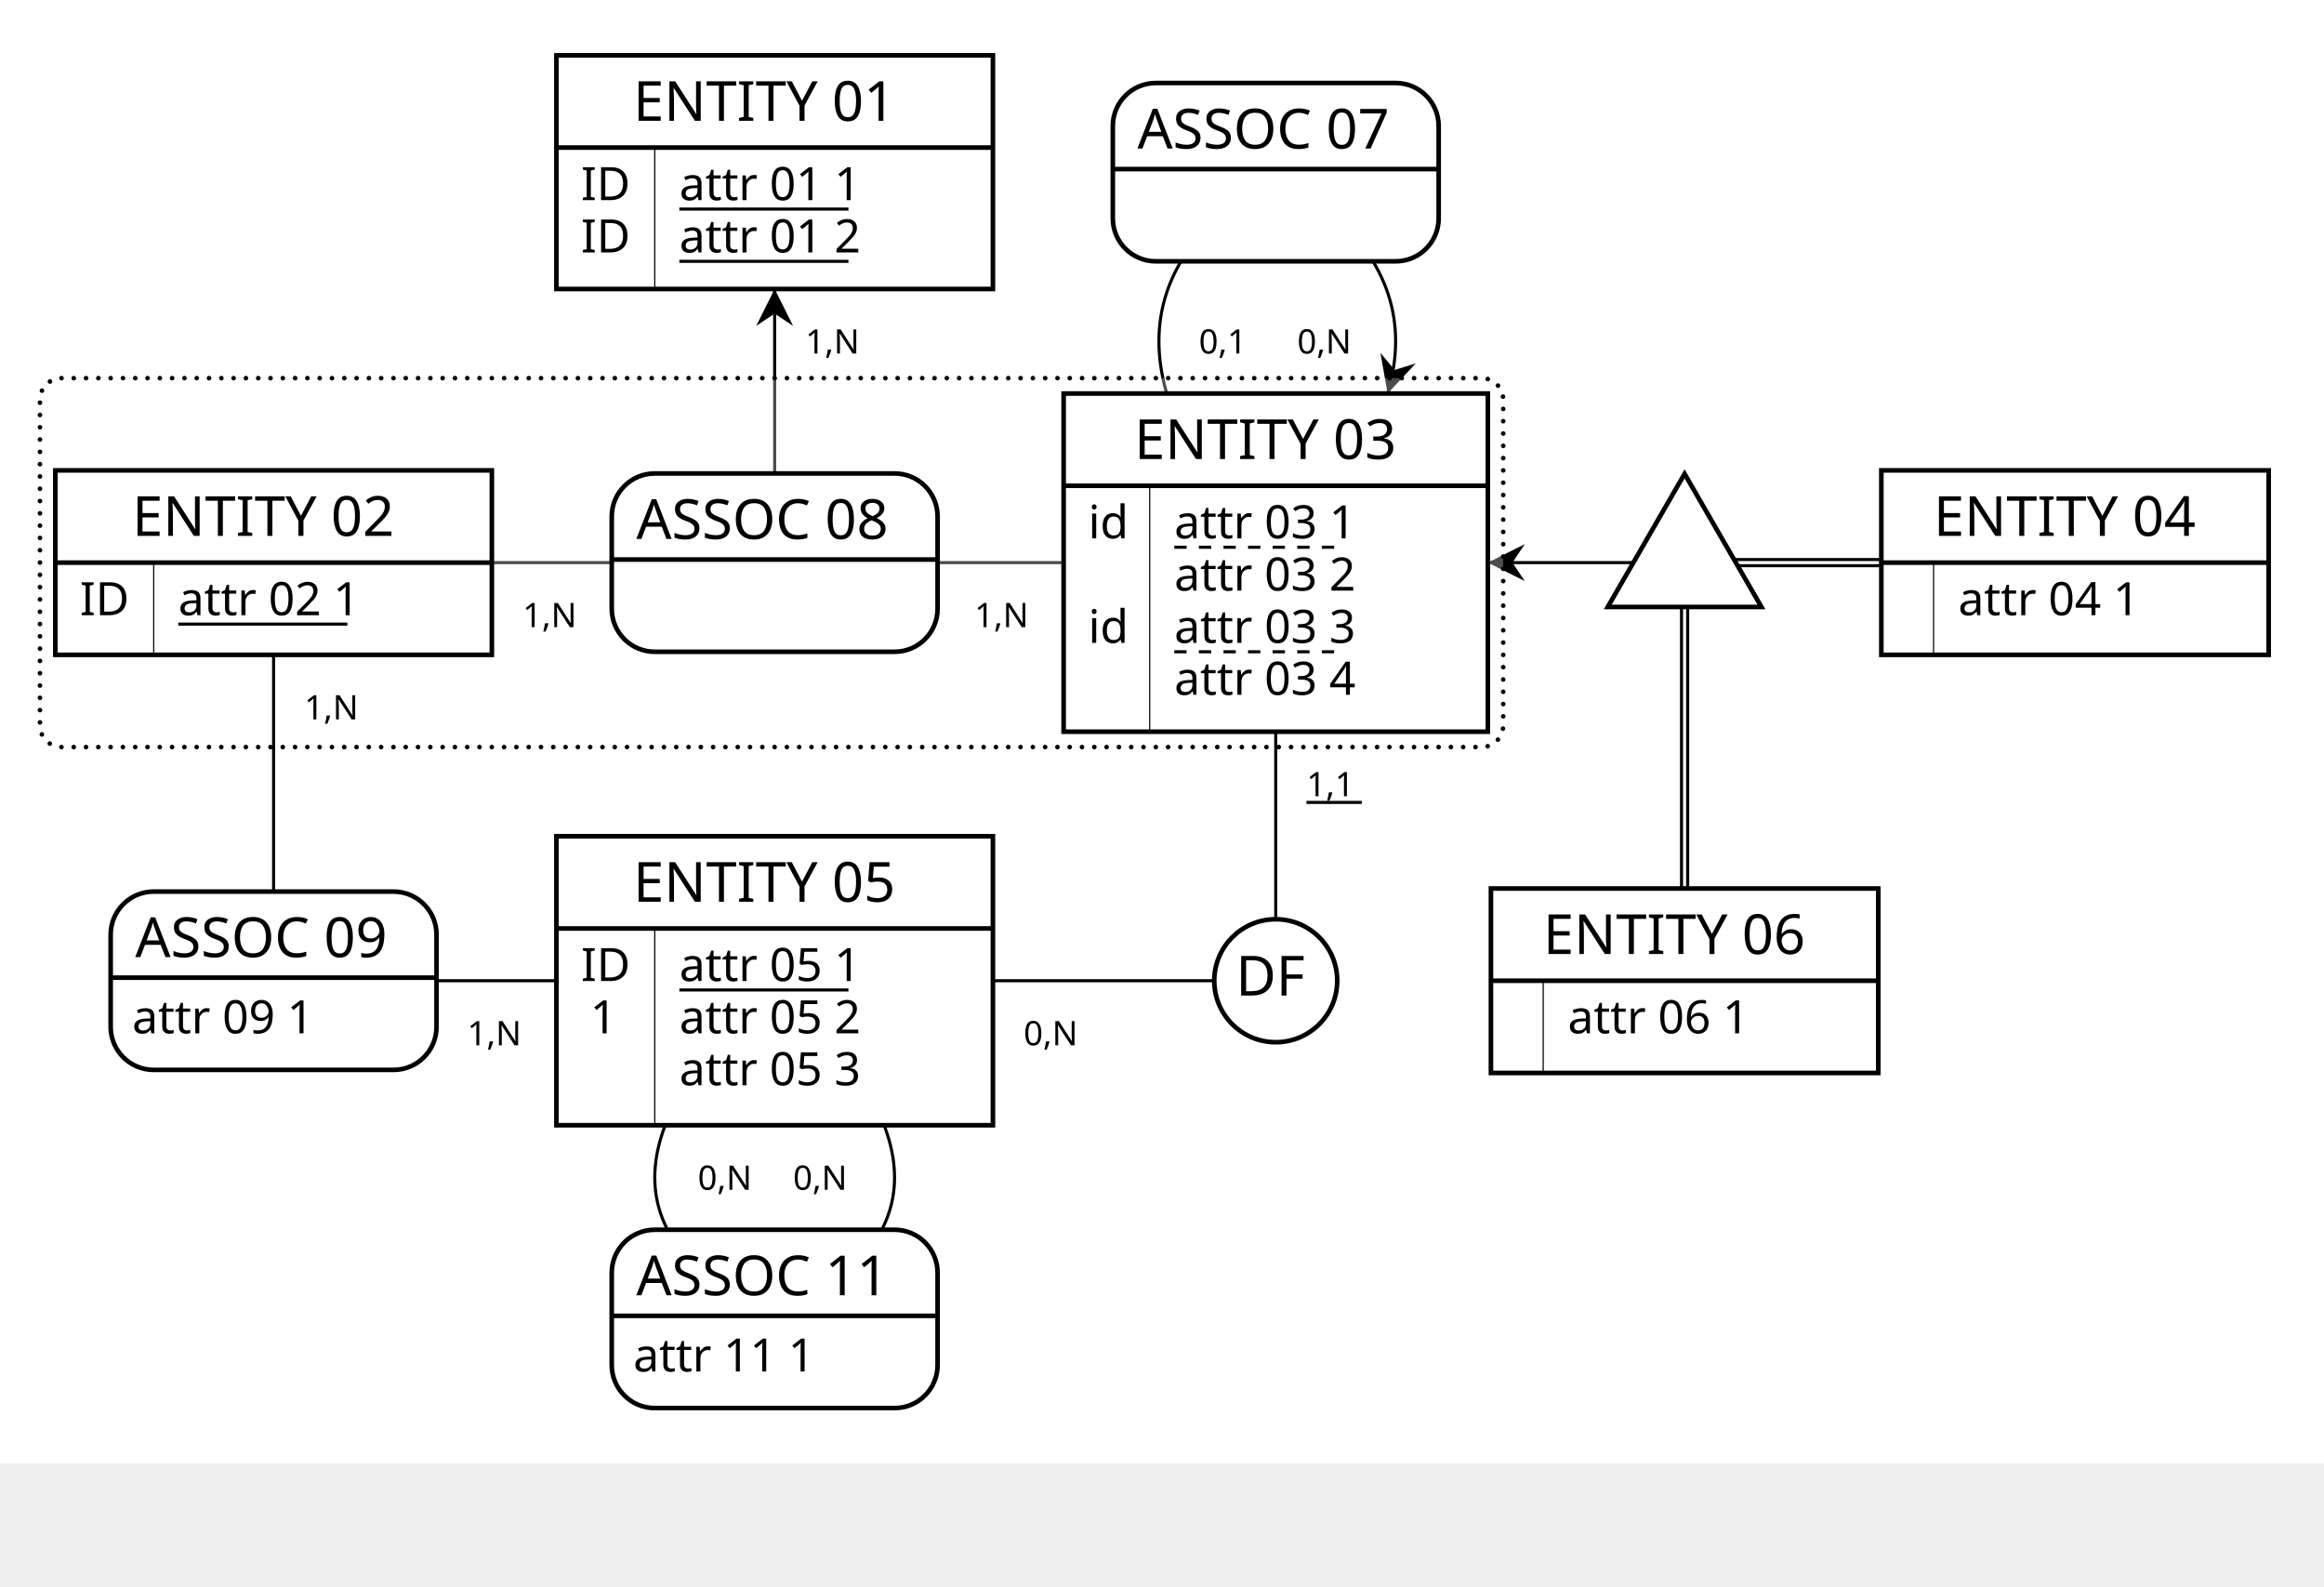
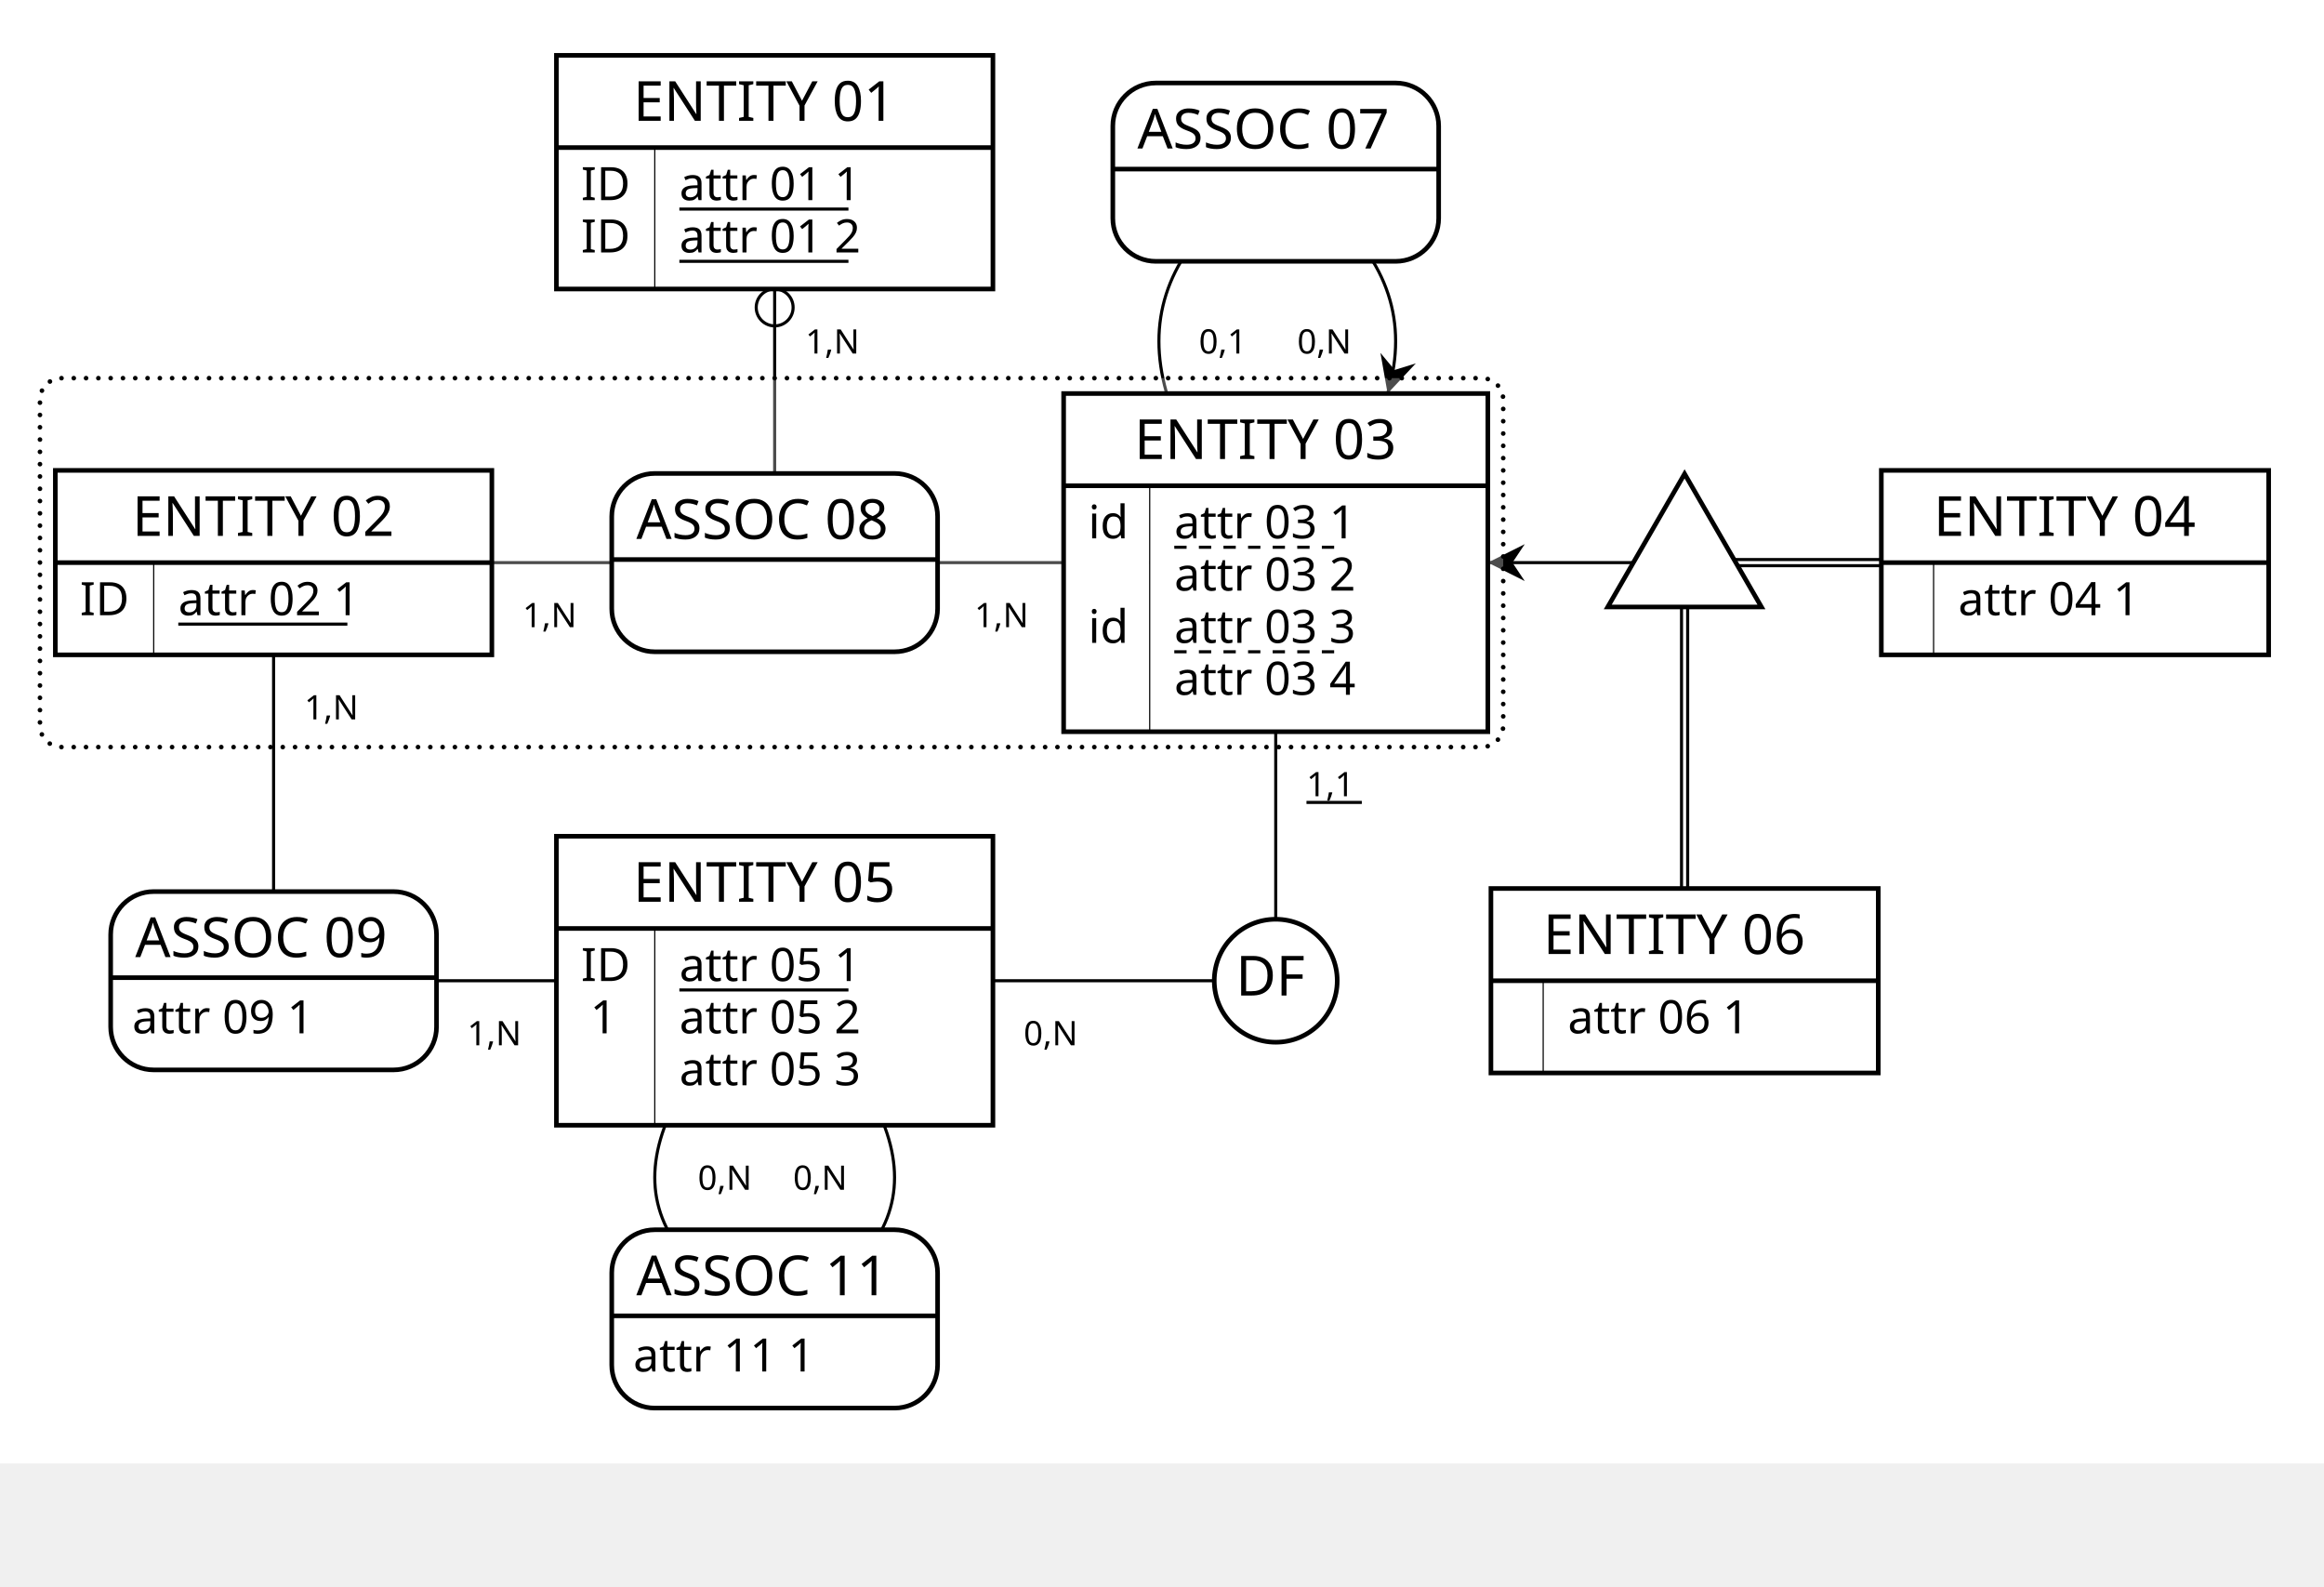
<svg xmlns="http://www.w3.org/2000/svg" width="756" height="516" viewBox="0 0 756 516">
  <rect x="0" y="0" width="756" height="476" fill="#FFFFFF" stroke="none" stroke-width="0" />
  <g>
    <line x1="415" y1="183" x2="548" y2="183" stroke="#000000" stroke-width="1" />
    <polygon points="484 183 496 177 492 183 496 189" fill="#000000" stroke-width="0" />
    <line x1="675" y1="184" x2="548" y2="184" stroke="#000000" stroke-width="1" />
    <line x1="675" y1="182" x2="548" y2="182" stroke="#000000" stroke-width="1" />
    <line x1="549" y1="319" x2="549" y2="183" stroke="#000000" stroke-width="1" />
    <line x1="547" y1="319" x2="547" y2="183" stroke="#000000" stroke-width="1" />
    <g>
      <polygon points="548 154.13 523 197.43 573 197.43" stroke="#000000" stroke-width="1.5" fill="#FFFFFF" />
      <text x="548" y="189" fill="#000000" font-family="Copperplate" font-size="18" />
    </g>
  </g>
  <g>
    <path d="M415 183 C364.33 129.33 364.33 87 415 56" fill="none" stroke="#000000" stroke-width="1" />
    <path d="M415 183 C467 129.33 467 87 415 56" fill="none" stroke="#000000" stroke-width="1" />
    <polygon points="451.39 127.99 449.06 114.78 453.67 120.33 460.56 118.2" fill="#000000" stroke-width="0" />
    <g>
      <path d="M454 27 a14 14 90 0 1 14 14 V55 h-106 V41 a14 14 90 0 1 14 -14" fill="#FFFFFF" stroke="#FFFFFF" stroke-width="0" />
      <path d="M468 55 v16 a14 14 90 0 1 -14 14 H376 a14 14 90 0 1 -14 -14 V55 H106" fill="#FFFFFF" stroke="#FFFFFF" stroke-width="0" />
      <rect x="362" y="27" width="106" height="58" fill="none" rx="14" stroke="#000000" stroke-width="1.5" />
      <line x1="362" y1="55" x2="468" y2="55" stroke="#000000" stroke-width="1.5" />
      <text x="370" y="48.3" fill="#000000" font-family="Copperplate" font-size="18">ASSOC 07</text>
    </g>
    <text x="390" y="115" fill="#000000" font-family="Futura" font-size="11">0,1</text>
    <text x="422" y="115" fill="#000000" font-family="Futura" font-size="11">0,N</text>
  </g>
  <g>
    <line x1="415" y1="183" x2="252" y2="183" stroke="#000000" stroke-width="1" />
+     <circle cx="252" cy="100" r="6" stroke="#000000" stroke-width="1" fill="#FFFFFF55" />
    <line x1="252" y1="56" x2="252" y2="183" stroke="#000000" stroke-width="1" />
-     <polygon points="252 94 258 106 252 102 246 106" fill="#000000" stroke-width="0" />
    <line x1="89" y1="183" x2="252" y2="183" stroke="#000000" stroke-width="1" />
    <g>
      <path d="M20 123 L482 123 a7 7 0 0 1 7 7 L489 236 a7 7 0 0 1 -7 7 L20 243 a7 7 0 0 1 -7 -7 L13 130 a7 7 0 0 1 7 -7" fill="#FFFFFF" stroke="none" stroke-width="0" opacity="0.3" />
      <path d="M20 123 L482 123 a7 7 0 0 1 7 7 L489 236 a7 7 0 0 1 -7 7 L20 243 a7 7 0 0 1 -7 -7 L13 130 a7 7 0 0 1 7 -7" fill="none" stroke="#000000" stroke-width="1.5" stroke-dasharray="0,4" stroke-linecap="round" />
      <path d="M291 154 a14 14 90 0 1 14 14 V182 h-106 V168 a14 14 90 0 1 14 -14" fill="#FFFFFF" stroke="#FFFFFF" stroke-width="0" />
      <path d="M305 182 v16 a14 14 90 0 1 -14 14 H213 a14 14 90 0 1 -14 -14 V182 H106" fill="#FFFFFF" stroke="#FFFFFF" stroke-width="0" />
      <rect x="199" y="154" width="106" height="58" fill="none" rx="14" stroke="#000000" stroke-width="1.5" />
      <line x1="199" y1="182" x2="305" y2="182" stroke="#000000" stroke-width="1.5" />
      <text x="207" y="175.3" fill="#000000" font-family="Copperplate" font-size="18">ASSOC 08</text>
    </g>
    <text x="317" y="204" fill="#000000" font-family="Futura" font-size="11">1,N</text>
    <text x="262" y="115" fill="#000000" font-family="Futura" font-size="11">1,N</text>
    <text x="170" y="204" fill="#000000" font-family="Futura" font-size="11">1,N</text>
  </g>
  <g>
    <line x1="252" y1="319" x2="89" y2="319" stroke="#000000" stroke-width="1" />
    <line x1="89" y1="183" x2="89" y2="319" stroke="#000000" stroke-width="1" />
    <g>
      <path d="M128 290 a14 14 90 0 1 14 14 V318 h-106 V304 a14 14 90 0 1 14 -14" fill="#FFFFFF" stroke="#FFFFFF" stroke-width="0" />
      <path d="M142 318 v16 a14 14 90 0 1 -14 14 H50 a14 14 90 0 1 -14 -14 V318 H106" fill="#FFFFFF" stroke="#FFFFFF" stroke-width="0" />
      <rect x="36" y="290" width="106" height="58" fill="none" rx="14" stroke="#000000" stroke-width="1.5" />
      <line x1="36" y1="318" x2="142" y2="318" stroke="#000000" stroke-width="1.5" />
      <text x="44" y="311.3" fill="#000000" font-family="Copperplate" font-size="18">ASSOC 09</text>
      <text x="43" y="336.1" fill="#000000" font-family="Gill Sans" font-size="15">attr 09 1</text>
    </g>
    <text x="152" y="340" fill="#000000" font-family="Futura" font-size="11">1,N</text>
    <text x="99" y="234" fill="#000000" font-family="Futura" font-size="11">1,N</text>
  </g>
  <g>
    <line x1="252" y1="319" x2="415" y2="319" stroke="#000000" stroke-width="1" />
    <line x1="415" y1="183" x2="415" y2="319" stroke="#000000" stroke-width="1" />
    <g>
      <circle cx="415" cy="319" r="20" stroke="#000000" stroke-width="1.5" fill="#FFFFFF" />
      <text x="402" y="323.8" fill="#000000" font-family="Copperplate" font-size="18">DF</text>
    </g>
    <text x="333" y="340" fill="#000000" font-family="Futura" font-size="11">0,N</text>
    <text x="425" y="259" fill="#000000" font-family="Futura" font-size="11">1,1</text>
    <line x1="425" y1="261" x2="443" y2="261" stroke="#000000" stroke-width="1" />
  </g>
  <g>
    <path d="M252 319 C304 367.67 304 404.33 252 429" fill="none" stroke="#000000" stroke-width="1" />
    <path d="M252 319 C200 367.67 200 404.33 252 429" fill="none" stroke="#000000" stroke-width="1" />
    <g>
      <path d="M291 400 a14 14 90 0 1 14 14 V428 h-106 V414 a14 14 90 0 1 14 -14" fill="#FFFFFF" stroke="#FFFFFF" stroke-width="0" />
      <path d="M305 428 v16 a14 14 90 0 1 -14 14 H213 a14 14 90 0 1 -14 -14 V428 H106" fill="#FFFFFF" stroke="#FFFFFF" stroke-width="0" />
      <rect x="199" y="400" width="106" height="58" fill="none" rx="14" stroke="#000000" stroke-width="1.5" />
      <line x1="199" y1="428" x2="305" y2="428" stroke="#000000" stroke-width="1.5" />
      <text x="207" y="421.3" fill="#000000" font-family="Copperplate" font-size="18">ASSOC 11</text>
      <text x="206" y="446.1" fill="#000000" font-family="Gill Sans" font-size="15">attr 11 1</text>
    </g>
    <text x="258" y="387" fill="#000000" font-family="Futura" font-size="11">0,N</text>
    <text x="227" y="387" fill="#000000" font-family="Futura" font-size="11">0,N</text>
  </g>
  <g>
    <g>
      <rect x="181" y="18" width="142" height="30" fill="#FFFFFF" stroke="none" stroke-width="0" opacity="1" />
      <rect x="213" y="48" width="110" height="46" fill="#FFFFFF" stroke="none" stroke-width="0" opacity="1" />
      <rect x="181" y="48" width="32" height="46" fill="#FFFFFF" stroke="none" stroke-width="0" opacity="1" />
      <line x1="213" y1="48" x2="213" y2="94" stroke="#000000" stroke-width="0.38" />
      <rect x="181" y="18" width="142" height="76" fill="none" stroke="#000000" stroke-width="1.5" opacity="1" />
      <line x1="181" y1="48" x2="323" y2="48" stroke="#000000" stroke-width="1.5" />
    </g>
    <text x="206" y="39.3" fill="#000000" font-family="Copperplate" font-size="18">ENTITY 01</text>
    <text x="221" y="65.1" fill="#000000" font-family="Gill Sans" font-size="15">attr 01 1</text>
    <text x="189" y="65.1" fill="#000000" font-family="Gill Sans" font-size="15">ID</text>
    <line x1="221" y1="68" x2="276" y2="68" stroke="#000000" stroke-width="1" />
    <text x="221" y="82.1" fill="#000000" font-family="Gill Sans" font-size="15">attr 01 2</text>
    <text x="189" y="82.1" fill="#000000" font-family="Gill Sans" font-size="15">ID</text>
    <line x1="221" y1="85" x2="276" y2="85" stroke="#000000" stroke-width="1" />
  </g>
  <g>
    <g>
      <rect x="18" y="153" width="142" height="30" fill="#FFFFFF" stroke="none" stroke-width="0" opacity="1" />
      <rect x="50" y="183" width="110" height="30" fill="#FFFFFF" stroke="none" stroke-width="0" opacity="1" />
      <rect x="18" y="183" width="32" height="30" fill="#FFFFFF" stroke="none" stroke-width="0" opacity="1" />
      <line x1="50" y1="183" x2="50" y2="213" stroke="#000000" stroke-width="0.38" />
      <rect x="18" y="153" width="142" height="60" fill="none" stroke="#000000" stroke-width="1.5" opacity="1" />
      <line x1="18" y1="183" x2="160" y2="183" stroke="#000000" stroke-width="1.5" />
    </g>
    <text x="43" y="174.3" fill="#000000" font-family="Copperplate" font-size="18">ENTITY 02</text>
    <text x="58" y="200.1" fill="#000000" font-family="Gill Sans" font-size="15">attr 02 1</text>
    <text x="26" y="200.1" fill="#000000" font-family="Gill Sans" font-size="15">ID</text>
    <line x1="58" y1="203" x2="113" y2="203" stroke="#000000" stroke-width="1" />
  </g>
  <g>
    <g>
      <rect x="346" y="128" width="138" height="30" fill="#FFFFFF" stroke="none" stroke-width="0" opacity="1" />
      <rect x="374" y="158" width="110" height="80" fill="#FFFFFF" stroke="none" stroke-width="0" opacity="1" />
      <rect x="346" y="158" width="28" height="80" fill="#FFFFFF" stroke="none" stroke-width="0" opacity="1" />
      <line x1="374" y1="158" x2="374" y2="238" stroke="#000000" stroke-width="0.38" />
      <rect x="346" y="128" width="138" height="110" fill="none" stroke="#000000" stroke-width="1.5" opacity="1" />
      <line x1="346" y1="158" x2="484" y2="158" stroke="#000000" stroke-width="1.5" />
    </g>
    <text x="369" y="149.3" fill="#000000" font-family="Copperplate" font-size="18">ENTITY 03</text>
    <text x="382" y="175.1" fill="#000000" font-family="Gill Sans" font-size="15">attr 03 1</text>
    <text x="354" y="175.1" fill="#000000" font-family="Gill Sans" font-size="15">id</text>
    <line x1="382" y1="178" x2="437" y2="178" stroke="#000000" stroke-width="1" stroke-dasharray="4" />
    <text x="382" y="192.1" fill="#000000" font-family="Gill Sans" font-size="15">attr 03 2</text>
    <text x="359" y="192.1" fill="#000000" font-family="Gill Sans" font-size="15" />
    <text x="382" y="209.1" fill="#000000" font-family="Gill Sans" font-size="15">attr 03 3</text>
    <text x="354" y="209.1" fill="#000000" font-family="Gill Sans" font-size="15">id</text>
    <line x1="382" y1="212" x2="437" y2="212" stroke="#000000" stroke-width="1" stroke-dasharray="4" />
    <text x="382" y="226" fill="#000000" font-family="Gill Sans" font-size="15">attr 03 4</text>
    <text x="359" y="226" fill="#000000" font-family="Gill Sans" font-size="15" />
  </g>
  <g>
    <g>
      <rect x="612" y="153" width="126" height="30" fill="#FFFFFF" stroke="none" stroke-width="0" opacity="1" />
      <rect x="629" y="183" width="109" height="30" fill="#FFFFFF" stroke="none" stroke-width="0" opacity="1" />
      <rect x="612" y="183" width="17" height="30" fill="#FFFFFF" stroke="none" stroke-width="0" opacity="1" />
      <line x1="629" y1="183" x2="629" y2="213" stroke="#000000" stroke-width="0.38" />
      <rect x="612" y="153" width="126" height="60" fill="none" stroke="#000000" stroke-width="1.5" opacity="1" />
      <line x1="612" y1="183" x2="738" y2="183" stroke="#000000" stroke-width="1.5" />
    </g>
    <text x="629" y="174.3" fill="#000000" font-family="Copperplate" font-size="18">ENTITY 04</text>
    <text x="637" y="200.1" fill="#000000" font-family="Gill Sans" font-size="15">attr 04 1</text>
    <text x="620" y="200.1" fill="#000000" font-family="Gill Sans" font-size="15" />
  </g>
  <g>
    <g>
      <rect x="181" y="272" width="142" height="30" fill="#FFFFFF" stroke="none" stroke-width="0" opacity="1" />
      <rect x="213" y="302" width="110" height="64" fill="#FFFFFF" stroke="none" stroke-width="0" opacity="1" />
      <rect x="181" y="302" width="32" height="64" fill="#FFFFFF" stroke="none" stroke-width="0" opacity="1" />
      <line x1="213" y1="302" x2="213" y2="366" stroke="#000000" stroke-width="0.38" />
      <rect x="181" y="272" width="142" height="94" fill="none" stroke="#000000" stroke-width="1.5" opacity="1" />
      <line x1="181" y1="302" x2="323" y2="302" stroke="#000000" stroke-width="1.5" />
    </g>
    <text x="206" y="293.3" fill="#000000" font-family="Copperplate" font-size="18">ENTITY 05</text>
    <text x="221" y="319.1" fill="#000000" font-family="Gill Sans" font-size="15">attr 05 1</text>
    <text x="189" y="319.1" fill="#000000" font-family="Gill Sans" font-size="15">ID</text>
    <line x1="221" y1="322" x2="276" y2="322" stroke="#000000" stroke-width="1" />
    <text x="221" y="336.1" fill="#000000" font-family="Gill Sans" font-size="15">attr 05 2</text>
    <text x="192" y="336.1" fill="#000000" font-family="Gill Sans" font-size="15">1</text>
    <text x="221" y="353" fill="#000000" font-family="Gill Sans" font-size="15">attr 05 3</text>
    <text x="196" y="353" fill="#000000" font-family="Gill Sans" font-size="15" />
  </g>
  <g>
    <g>
      <rect x="485" y="289" width="126" height="30" fill="#FFFFFF" stroke="none" stroke-width="0" opacity="1" />
      <rect x="502" y="319" width="109" height="30" fill="#FFFFFF" stroke="none" stroke-width="0" opacity="1" />
      <rect x="485" y="319" width="17" height="30" fill="#FFFFFF" stroke="none" stroke-width="0" opacity="1" />
      <line x1="502" y1="319" x2="502" y2="349" stroke="#000000" stroke-width="0.38" />
      <rect x="485" y="289" width="126" height="60" fill="none" stroke="#000000" stroke-width="1.5" opacity="1" />
      <line x1="485" y1="319" x2="611" y2="319" stroke="#000000" stroke-width="1.5" />
    </g>
    <text x="502" y="310.3" fill="#000000" font-family="Copperplate" font-size="18">ENTITY 06</text>
    <text x="510" y="336.1" fill="#000000" font-family="Gill Sans" font-size="15">attr 06 1</text>
    <text x="493" y="336.1" fill="#000000" font-family="Gill Sans" font-size="15" />
  </g>
</svg>
